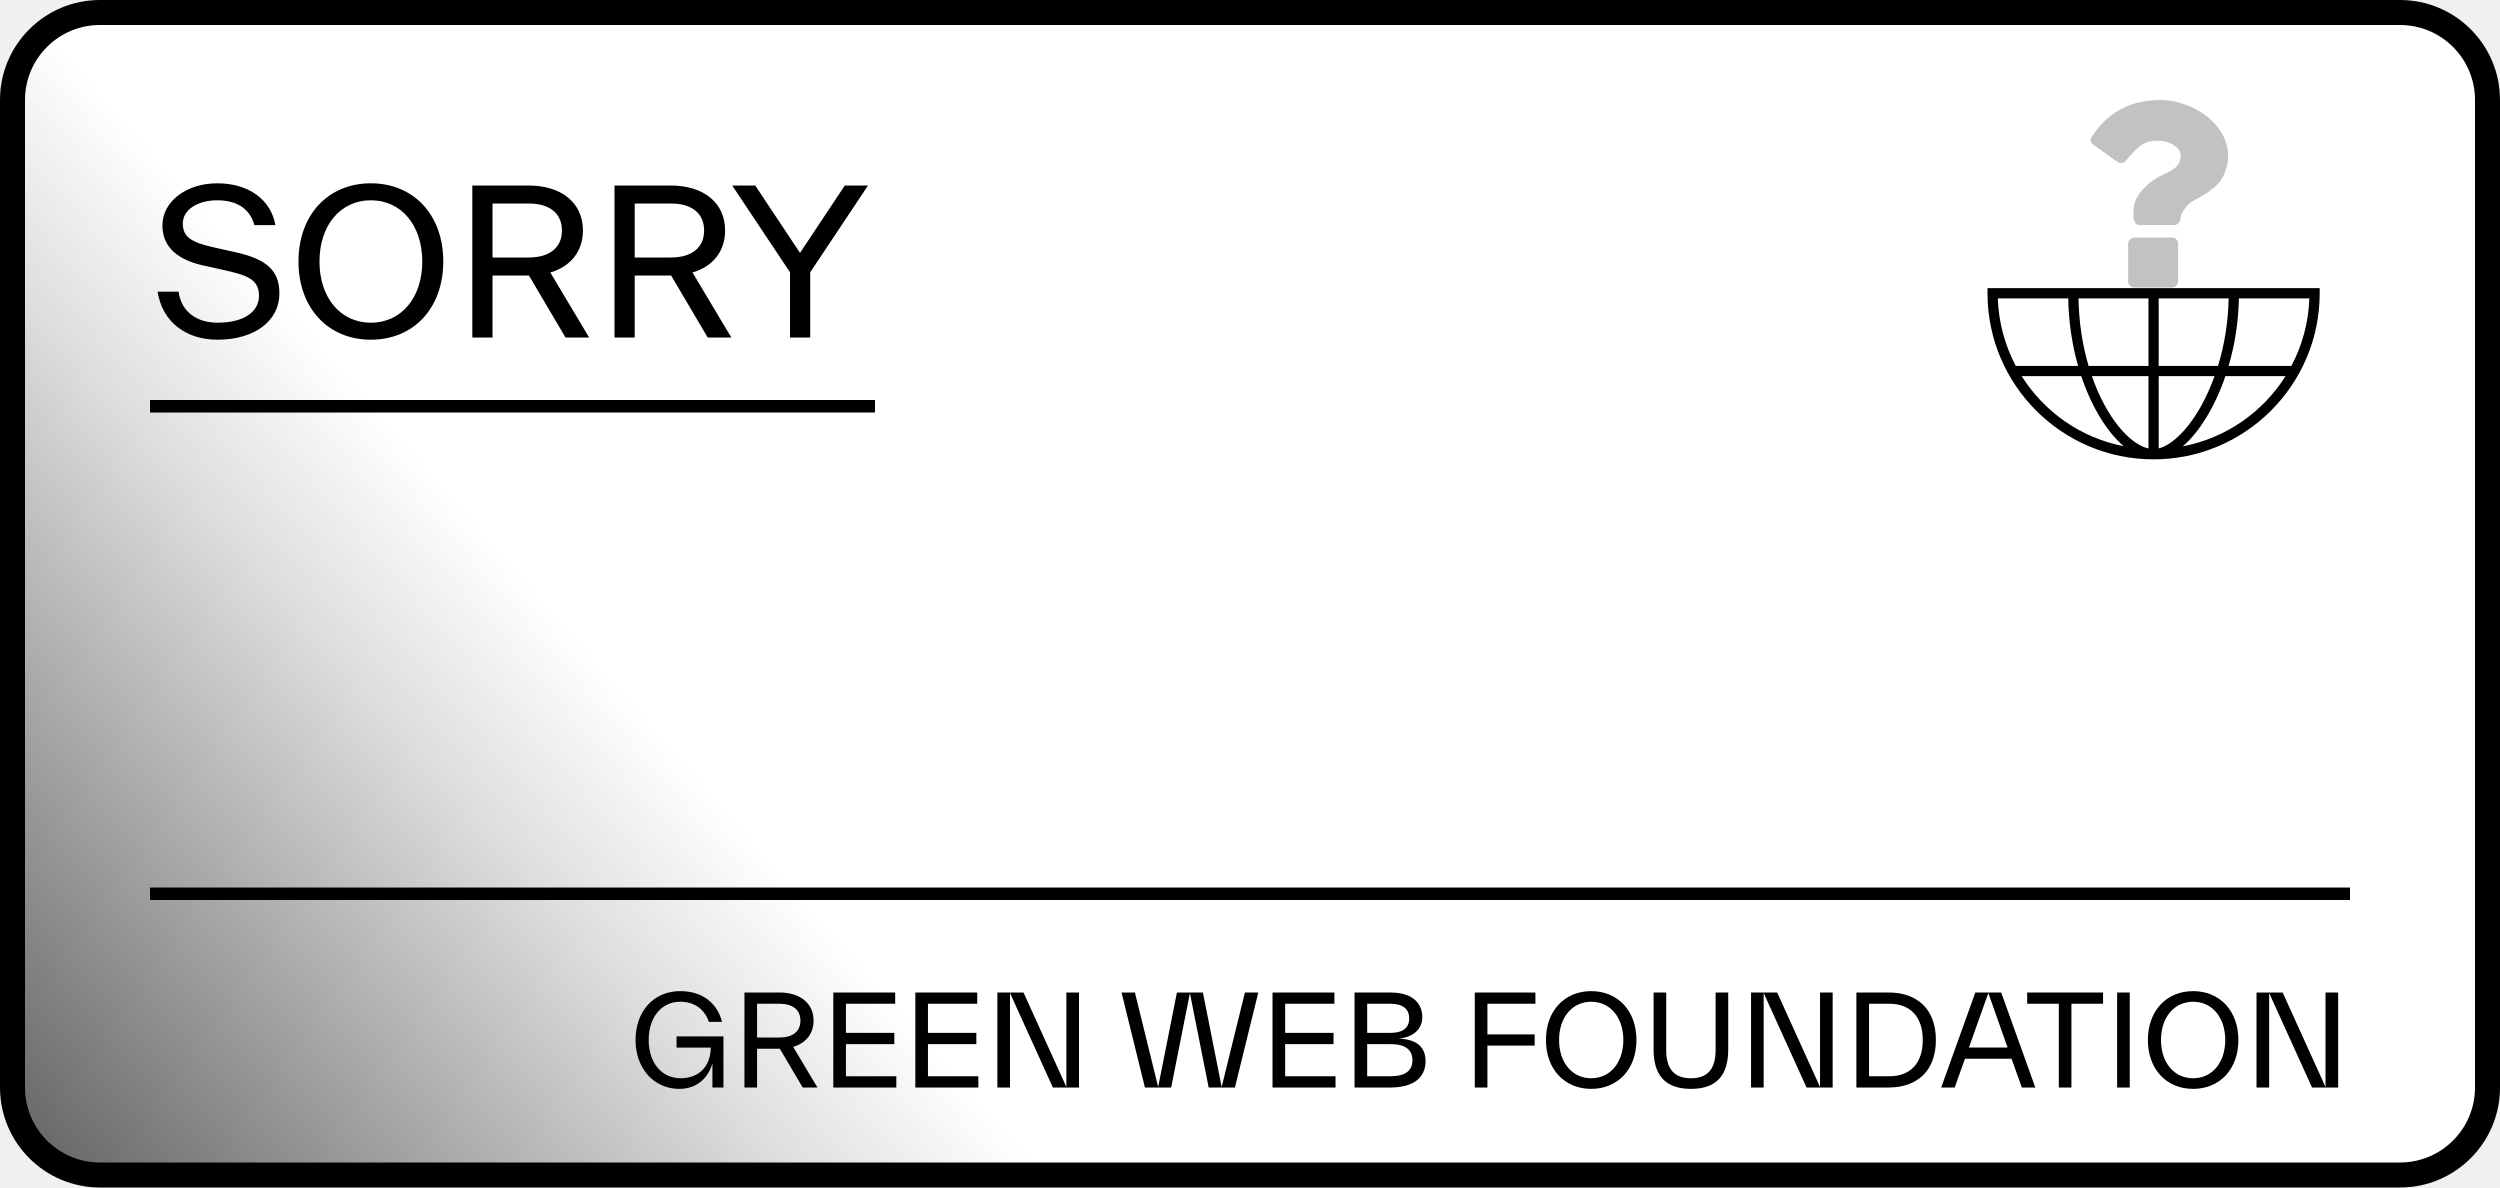
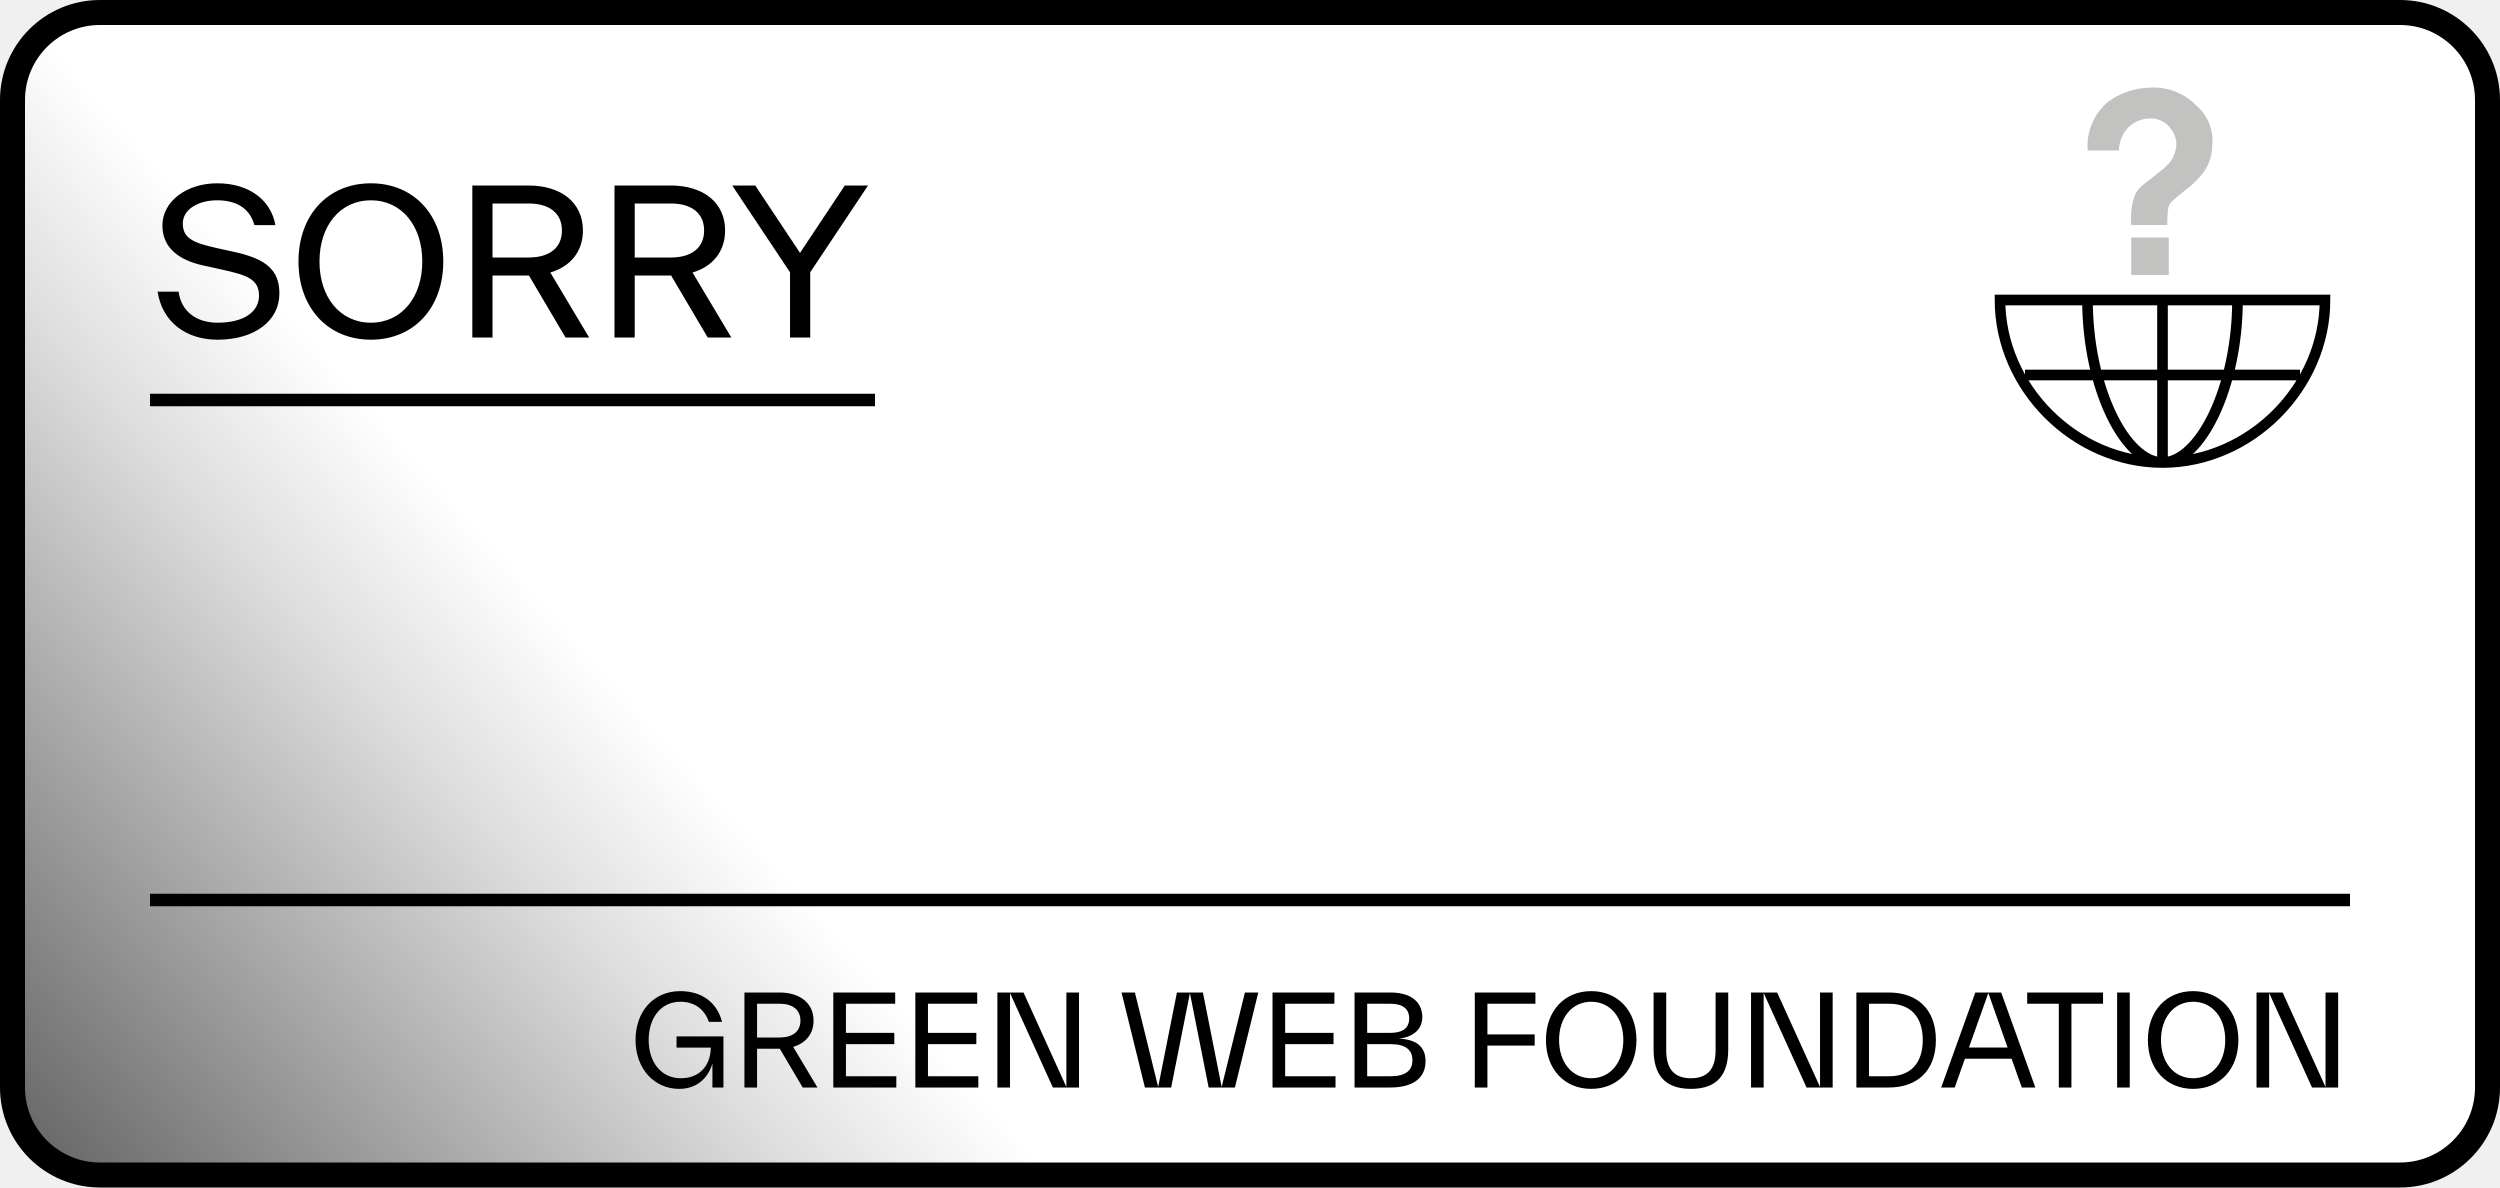
- <svg xmlns="http://www.w3.org/2000/svg" width="200" height="95" viewBox="0 0 200 95" fill="none">
-   <rect x="1" y="1" width="198" height="93" rx="7" fill="url(#paint0_linear_35_75)" />
-   <rect x="1" y="1" width="198" height="93" rx="7" stroke="black" stroke-width="2" />
-   <mask id="path-2-inside-1_35_75" fill="white">
-     <path d="M12 6H70V33H12V6Z" />
-   </mask>
-   <path d="M70 32H12V34H70V32Z" fill="black" mask="url(#path-2-inside-1_35_75)" />
-   <path d="M17.408 27.176C14.832 27.176 12.976 25.72 12.608 23.336H14.288C14.512 24.984 15.776 25.816 17.408 25.816C19.552 25.816 20.72 24.92 20.72 23.656C20.72 22.328 19.744 22.008 17.792 21.576L16.272 21.24C14.368 20.824 12.992 19.864 12.992 18.04C12.992 16.104 14.928 14.664 17.376 14.664C19.936 14.664 21.68 16.008 22.032 18.008H20.352C19.968 16.616 18.848 16.024 17.376 16.024C15.84 16.024 14.624 16.76 14.624 17.88C14.624 19.032 15.408 19.416 17.28 19.832L18.8 20.168C21.248 20.712 22.352 21.576 22.352 23.48C22.352 25.656 20.384 27.176 17.408 27.176ZM29.67 27.176C26.246 27.176 23.878 24.648 23.878 20.92C23.878 17.192 26.246 14.664 29.67 14.664C33.094 14.664 35.462 17.192 35.462 20.92C35.462 24.648 33.094 27.176 29.67 27.176ZM29.67 25.816C32.118 25.816 33.782 23.8 33.782 20.92C33.782 18.04 32.118 16.024 29.67 16.024C27.222 16.024 25.558 18.04 25.558 20.92C25.558 23.8 27.222 25.816 29.67 25.816ZM44.026 21.8L47.13 27H45.242L42.314 22.04H42.266H39.402V27H37.786V14.84H42.266C44.954 14.84 46.634 16.248 46.634 18.44C46.634 20.104 45.658 21.32 44.026 21.8ZM42.298 16.28H39.402V20.6H42.298C43.946 20.6 44.954 19.832 44.954 18.44C44.954 17.048 43.946 16.28 42.298 16.28ZM55.401 21.8L58.505 27H56.617L53.689 22.04H53.641H50.777V27H49.161V14.84H53.641C56.329 14.84 58.009 16.248 58.009 18.44C58.009 20.104 57.033 21.32 55.401 21.8ZM53.673 16.28H50.777V20.6H53.673C55.321 20.6 56.329 19.832 56.329 18.44C56.329 17.048 55.321 16.28 53.673 16.28ZM67.585 14.84H69.441L64.817 21.784V27H63.201V21.784L58.577 14.84H60.417L64.001 20.232L67.585 14.84Z" fill="black" />
-   <path d="M159.458 23.285V23.683C159.458 30.788 165.238 36.565 172.34 36.565C179.443 36.565 185.223 30.785 185.223 23.683V23.285H159.458Z" fill="white" />
-   <path d="M159 23.05V23.46C159 30.788 164.96 36.748 172.287 36.748C179.615 36.748 185.575 30.788 185.575 23.46V23.05H159ZM171.877 30.093V35.877C170.35 35.538 168.497 33.377 167.35 30.093H171.877ZM167.087 29.273C166.615 27.675 166.312 25.852 166.28 23.87H171.877V29.273H167.087ZM172.695 35.873V30.093H177.165C176.875 30.895 176.535 31.663 176.145 32.38C175.102 34.292 173.792 35.6 172.695 35.873ZM172.695 29.273V23.87H178.292C178.257 25.73 177.965 27.57 177.442 29.273H172.695ZM165.46 23.87C165.492 25.805 165.78 27.635 166.247 29.273H161.262C160.378 27.605 159.887 25.757 159.825 23.87H165.462H165.46ZM161.735 30.093H166.502C167.335 32.585 168.575 34.565 169.897 35.697C166.467 35.03 163.537 32.953 161.735 30.093ZM174.62 35.708C175.94 34.57 177.185 32.572 178.032 30.093H182.842C181.03 32.968 178.075 35.05 174.622 35.708H174.62ZM183.312 29.273H178.29C178.775 27.62 179.075 25.785 179.112 23.87H184.747C184.687 25.757 184.195 27.605 183.31 29.273H183.312Z" fill="black" />
-   <path d="M173.75 19H170.75C170.617 19 170.5 19.05 170.4 19.15C170.3 19.25 170.25 19.367 170.25 19.5V22.5C170.25 22.634 170.3 22.75 170.4 22.85C170.5 22.95 170.617 23 170.75 23H173.75C173.883 23 174 22.95 174.1 22.85C174.2 22.75 174.25 22.634 174.25 22.5V19.5C174.25 19.367 174.2 19.25 174.1 19.15C174 19.05 173.883 19 173.75 19Z" fill="#C2C2C1" />
-   <path d="M177.762 10.695C177.436 10.133 177.016 9.659 176.5 9.272C175.984 8.885 175.405 8.576 174.762 8.346C174.119 8.115 173.481 8 172.846 8C170.433 8 168.592 8.99 167.323 10.969C167.259 11.066 167.237 11.17 167.257 11.281C167.277 11.393 167.338 11.486 167.442 11.56L169.394 12.955C169.497 13.015 169.596 13.045 169.691 13.045C169.834 13.045 169.957 12.985 170.061 12.866C170.632 12.196 171.056 11.769 171.334 11.582C171.675 11.367 172.104 11.259 172.62 11.259C173.104 11.259 173.53 11.378 173.899 11.616C174.268 11.854 174.453 12.129 174.453 12.442C174.453 12.791 174.354 13.074 174.155 13.29C173.957 13.506 173.623 13.714 173.155 13.915C172.536 14.175 171.969 14.579 171.453 15.126C170.937 15.673 170.679 16.255 170.679 16.873V17.375C170.679 17.516 170.721 17.656 170.804 17.794C170.888 17.931 170.989 18 171.108 18H173.965C174.092 18 174.203 17.942 174.298 17.827C174.393 17.712 174.441 17.591 174.441 17.465C174.441 17.279 174.55 17.029 174.768 16.717C174.986 16.404 175.258 16.162 175.584 15.991C175.893 15.827 176.135 15.695 176.309 15.595C176.484 15.495 176.712 15.332 176.994 15.109C177.276 14.886 177.494 14.665 177.649 14.445C177.803 14.226 177.942 13.941 178.065 13.591C178.189 13.242 178.25 12.866 178.25 12.464C178.25 11.847 178.087 11.257 177.762 10.695Z" fill="#C2C2C1" />
-   <mask id="path-9-inside-2_35_75" fill="white">
-     <path d="M12 71H188V91H12V71Z" />
-   </mask>
-   <path d="M12 72H188V70H12V72Z" fill="black" mask="url(#path-9-inside-2_35_75)" />
-   <path d="M54.124 83.81V82.91H57.874V87H56.994V85.08C56.684 86.11 55.874 87.11 54.334 87.11C52.364 87.11 50.844 85.53 50.844 83.2C50.844 80.87 52.324 79.29 54.414 79.29C56.184 79.29 57.374 80.23 57.764 81.75H56.714C56.374 80.79 55.624 80.14 54.414 80.14C52.904 80.14 51.894 81.4 51.894 83.2C51.894 85.01 52.924 86.26 54.454 86.26C55.844 86.26 56.834 85.39 56.864 83.81H54.124ZM63.456 83.75L65.395 87H64.216L62.386 83.9H62.355H60.566V87H59.556V79.4H62.355C64.035 79.4 65.085 80.28 65.085 81.65C65.085 82.69 64.475 83.45 63.456 83.75ZM62.376 80.3H60.566V83H62.376C63.406 83 64.035 82.52 64.035 81.65C64.035 80.78 63.406 80.3 62.376 80.3ZM67.675 83.53V86.1H71.705V87H66.665V79.4H71.615V80.3H67.675V82.63H71.545V83.53H67.675ZM74.237 83.53V86.1H78.267V87H73.227V79.4H78.177V80.3H74.237V82.63H78.107V83.53H74.237ZM85.31 86.96V79.4H86.32V87H84.23L80.8 79.44V87H79.79V79.4H81.88L85.31 86.96ZM97.733 86.96L99.593 79.4H100.663L98.793 87H96.693L95.193 79.45L93.693 87H91.593L89.723 79.4H90.793L92.653 86.96L94.153 79.4H96.233L97.733 86.96ZM102.812 83.53V86.1H106.842V87H101.802V79.4H106.752V80.3H102.812V82.63H106.682V83.53H102.812ZM111.894 83.09C113.304 83.14 114.044 83.74 114.044 84.89C114.044 86.26 113.014 87 111.224 87H108.364V79.4H111.224C113.074 79.4 113.784 80.32 113.784 81.37C113.784 82.37 113.014 82.98 111.894 83.09ZM112.734 81.47C112.734 80.67 112.174 80.3 111.224 80.3H109.374V82.63H111.224C112.174 82.63 112.734 82.28 112.734 81.47ZM109.374 86.1H111.254C112.424 86.1 112.994 85.65 112.994 84.82C112.994 83.98 112.424 83.53 111.254 83.53H109.374V86.1ZM122.833 79.4V80.3H118.993V82.75H122.773V83.65H118.993V87H117.983V79.4H122.833ZM127.296 87.11C125.156 87.11 123.676 85.53 123.676 83.2C123.676 80.87 125.156 79.29 127.296 79.29C129.436 79.29 130.916 80.87 130.916 83.2C130.916 85.53 129.436 87.11 127.296 87.11ZM127.296 86.26C128.826 86.26 129.866 85 129.866 83.2C129.866 81.4 128.826 80.14 127.296 80.14C125.766 80.14 124.726 81.4 124.726 83.2C124.726 85 125.766 86.26 127.296 86.26ZM135.278 87.11C133.148 87.11 132.288 85.94 132.288 83.97V83.95V79.4H133.298V84.01V84.03C133.298 85.55 133.968 86.26 135.278 86.26C136.588 86.26 137.248 85.54 137.248 84.01V79.4H138.258V83.95C138.258 85.93 137.408 87.11 135.278 87.11ZM145.603 86.96V79.4H146.613V87H144.523L141.093 79.44V87H140.083V79.4H142.173L145.603 86.96ZM148.511 79.4H151.101C153.371 79.4 154.871 80.73 154.871 83.2C154.871 85.67 153.371 87 151.101 87H148.511V79.4ZM149.521 86.1H151.131C152.831 86.1 153.821 85.07 153.821 83.2C153.821 81.34 152.831 80.3 151.131 80.3H149.521V86.1ZM162.826 87H161.746L160.926 84.7H157.196L156.376 87H155.296L158.026 79.4H160.096L162.826 87ZM159.066 79.44L157.516 83.8H160.606L159.066 79.44ZM162.174 79.4H168.244V80.3H165.714V87H164.704V80.3H162.174V79.4ZM170.38 87H169.37V79.4H170.38V87ZM175.45 87.11C173.31 87.11 171.83 85.53 171.83 83.2C171.83 80.87 173.31 79.29 175.45 79.29C177.59 79.29 179.07 80.87 179.07 83.2C179.07 85.53 177.59 87.11 175.45 87.11ZM175.45 86.26C176.98 86.26 178.02 85 178.02 83.2C178.02 81.4 176.98 80.14 175.45 80.14C173.92 80.14 172.88 81.4 172.88 83.2C172.88 85 173.92 86.26 175.45 86.26ZM186.042 86.96V79.4H187.052V87H184.962L181.532 79.44V87H180.522V79.4H182.612L186.042 86.96Z" fill="black" />
+ <svg xmlns="http://www.w3.org/2000/svg" width="200" height="95" viewBox="0 0 200 95">
+   <rect x="1" y="1" width="198" height="93" rx="7" fill="url(#a)" stroke="#000" stroke-width="2" />
+   <path d="M168.66 8.134a5.882 5.882 0 0 1 3.341-1.123 4.729 4.729 0 0 1 3.741 1.467 3.665 3.665 0 0 1 1.246 3.064 3.882 3.882 0 0 1-.748 2.31 7.332 7.332 0 0 1-1.446 1.378l-.661.55c-.339.27-.554.478-.633.72-.079.242-.132 1.103-.115 1.5H170.5c-.051-.772 0-1.5.226-2.22.274-.78.777-1.022 1.475-1.584l.711-.574c.282-.213.538-.462.76-.74.255-.378.406-.819.436-1.277a1.982 1.982 0 0 0-.423-1.276 1.94 1.94 0 0 0-1.833-.842 2.47 2.47 0 0 0-1.671.791 2.837 2.837 0 0 0-.673 1.761h-2.494a4.585 4.585 0 0 1 1.559-3.829M173.5 19h-3v3h3v-3Z" fill="#C2C2C1" />
+   <path stroke-width=".85" stroke="#000" fill="#FEFFFE" d="M186 24c0 7-6 13-13 13s-13-6-13-13zm-24 6h22m-11-6v13m6-13c0 7-3 13-6 13s-6-6-6-13" />
+   <path d="M12 32h58" stroke="#000" />
+   <path d="M17.408 27.176c-2.576 0-4.432-1.456-4.8-3.84h1.68c.224 1.648 1.488 2.48 3.12 2.48 2.144 0 3.312-.896 3.312-2.16 0-1.328-.976-1.648-2.928-2.08l-1.52-.336c-1.904-.416-3.28-1.376-3.28-3.2 0-1.936 1.936-3.376 4.384-3.376 2.56 0 4.304 1.344 4.656 3.344h-1.68c-.384-1.392-1.504-1.984-2.976-1.984-1.536 0-2.752.736-2.752 1.856 0 1.152.784 1.536 2.656 1.952l1.52.336c2.448.544 3.552 1.408 3.552 3.312 0 2.176-1.968 3.696-4.944 3.696Zm12.262 0c-3.424 0-5.792-2.528-5.792-6.256s2.369-6.256 5.793-6.256c3.423 0 5.791 2.528 5.791 6.256s-2.368 6.256-5.792 6.256Zm0-1.36c2.448 0 4.112-2.016 4.112-4.896s-1.663-4.896-4.111-4.896c-2.448 0-4.113 2.016-4.113 4.896s1.665 4.896 4.113 4.896ZM44.026 21.8 47.13 27h-1.888l-2.928-4.96h-2.912V27h-1.616V14.84h4.48c2.688 0 4.368 1.408 4.368 3.6 0 1.664-.976 2.88-2.608 3.36Zm-1.728-5.52h-2.896v4.32h2.896c1.648 0 2.656-.768 2.656-2.16 0-1.392-1.008-2.16-2.656-2.16Zm13.103 5.52 3.104 5.2h-1.888l-2.928-4.96h-2.912V27h-1.616V14.84h4.48c2.688 0 4.368 1.408 4.368 3.6 0 1.664-.976 2.88-2.608 3.36Zm-1.728-5.52h-2.896v4.32h2.896c1.648 0 2.656-.768 2.656-2.16 0-1.392-1.008-2.16-2.656-2.16Zm13.913-1.44h1.856l-4.624 6.944V27h-1.616v-5.216l-4.624-6.944h1.84l3.584 5.392 3.584-5.392Z" fill="#000" />
+   <path d="M12 72h176" stroke="#000" />
+   <path d="M54.124 83.81v-.9h3.75V87h-.88v-1.92c-.31 1.03-1.12 2.03-2.66 2.03-1.97 0-3.49-1.58-3.49-3.91s1.48-3.91 3.57-3.91c1.77 0 2.96.94 3.35 2.46h-1.05c-.34-.96-1.09-1.61-2.3-1.61-1.51 0-2.52 1.26-2.52 3.06 0 1.81 1.03 3.06 2.56 3.06 1.39 0 2.38-.87 2.41-2.45h-2.74Zm9.331-.06 1.94 3.25h-1.18l-1.83-3.1h-1.82V87h-1.01v-7.6h2.8c1.68 0 2.73.88 2.73 2.25 0 1.04-.61 1.8-1.63 2.1Zm-1.08-3.45h-1.81V83h1.81c1.03 0 1.66-.48 1.66-1.35 0-.87-.63-1.35-1.66-1.35Zm5.3 3.23v2.57h4.03v.9h-5.04v-7.6h4.95v.9h-3.94v2.33h3.87v.9h-3.87Zm6.562 0v2.57h4.03v.9h-5.04v-7.6h4.95v.9h-3.94v2.33h3.87v.9h-3.87Zm11.073 3.43V79.4h1.01V87h-2.09l-3.43-7.56V87h-1.01v-7.6h2.09l3.43 7.56Zm12.423 0 1.86-7.56h1.07l-1.87 7.6h-2.1l-1.5-7.55-1.5 7.55h-2.1l-1.87-7.6h1.07l1.86 7.56 1.5-7.56h2.08l1.5 7.56Zm5.079-3.43v2.57h4.03v.9h-5.04v-7.6h4.95v.9h-3.94v2.33h3.87v.9h-3.87Zm9.082-.44c1.41.05 2.15.65 2.15 1.8 0 1.37-1.03 2.11-2.82 2.11h-2.86v-7.6h2.86c1.85 0 2.56.92 2.56 1.97 0 1-.77 1.61-1.89 1.72Zm.84-1.62c0-.8-.56-1.17-1.51-1.17h-1.85v2.33h1.85c.95 0 1.51-.35 1.51-1.16Zm-3.36 4.63h1.88c1.17 0 1.74-.45 1.74-1.28 0-.84-.57-1.29-1.74-1.29h-1.88v2.57Zm13.459-6.7v.9h-3.84v2.45h3.78v.9h-3.78V87h-1.01v-7.6h4.85Zm4.463 7.71c-2.14 0-3.62-1.58-3.62-3.91s1.48-3.91 3.62-3.91 3.62 1.58 3.62 3.91-1.48 3.91-3.62 3.91Zm0-.85c1.53 0 2.57-1.26 2.57-3.06s-1.04-3.06-2.57-3.06c-1.53 0-2.57 1.26-2.57 3.06s1.04 3.06 2.57 3.06Zm7.982.85c-2.13 0-2.99-1.17-2.99-3.14V79.4h1.01v4.63c0 1.52.67 2.23 1.98 2.23s1.97-.72 1.97-2.25V79.4h1.01v4.55c0 1.98-.85 3.16-2.98 3.16Zm10.325-.15V79.4h1.01V87h-2.09l-3.43-7.56V87h-1.01v-7.6h2.09l3.43 7.56Zm2.908-7.56h2.59c2.27 0 3.77 1.33 3.77 3.8 0 2.47-1.5 3.8-3.77 3.8h-2.59v-7.6Zm1.01 6.7h1.61c1.7 0 2.69-1.03 2.69-2.9 0-1.86-.99-2.9-2.69-2.9h-1.61v5.8Zm13.305.9h-1.08l-.82-2.3h-3.73l-.82 2.3h-1.08l2.73-7.6h2.07l2.73 7.6Zm-3.76-7.56-1.55 4.36h3.09l-1.54-4.36Zm3.108-.04h6.07v.9h-2.53V87h-1.01v-6.7h-2.53v-.9Zm8.206 7.6h-1.01v-7.6h1.01V87Zm5.07.11c-2.14 0-3.62-1.58-3.62-3.91s1.48-3.91 3.62-3.91 3.62 1.58 3.62 3.91-1.48 3.91-3.62 3.91Zm0-.85c1.53 0 2.57-1.26 2.57-3.06s-1.04-3.06-2.57-3.06c-1.53 0-2.57 1.26-2.57 3.06s1.04 3.06 2.57 3.06Zm10.592.7V79.4h1.01V87h-2.09l-3.43-7.56V87h-1.01v-7.6h2.09l3.43 7.56Z" fill="#000" />
  <defs>
-     <linearGradient id="paint0_linear_35_75" x1="3.5" y1="90.5" x2="74" y2="29" gradientUnits="userSpaceOnUse">
+     <linearGradient id="a" x1="4" y1="91" x2="74" y2="29" gradientUnits="userSpaceOnUse">
      <stop stop-color="#6C6C6C" />
-       <stop offset="0.459" stop-color="#DEDEDE" />
-       <stop offset="0.621" stop-color="white" />
+       <stop offset=".46" stop-color="#DEDEDE" />
+       <stop offset=".62" stop-color="#fff" />
    </linearGradient>
  </defs>
</svg>
